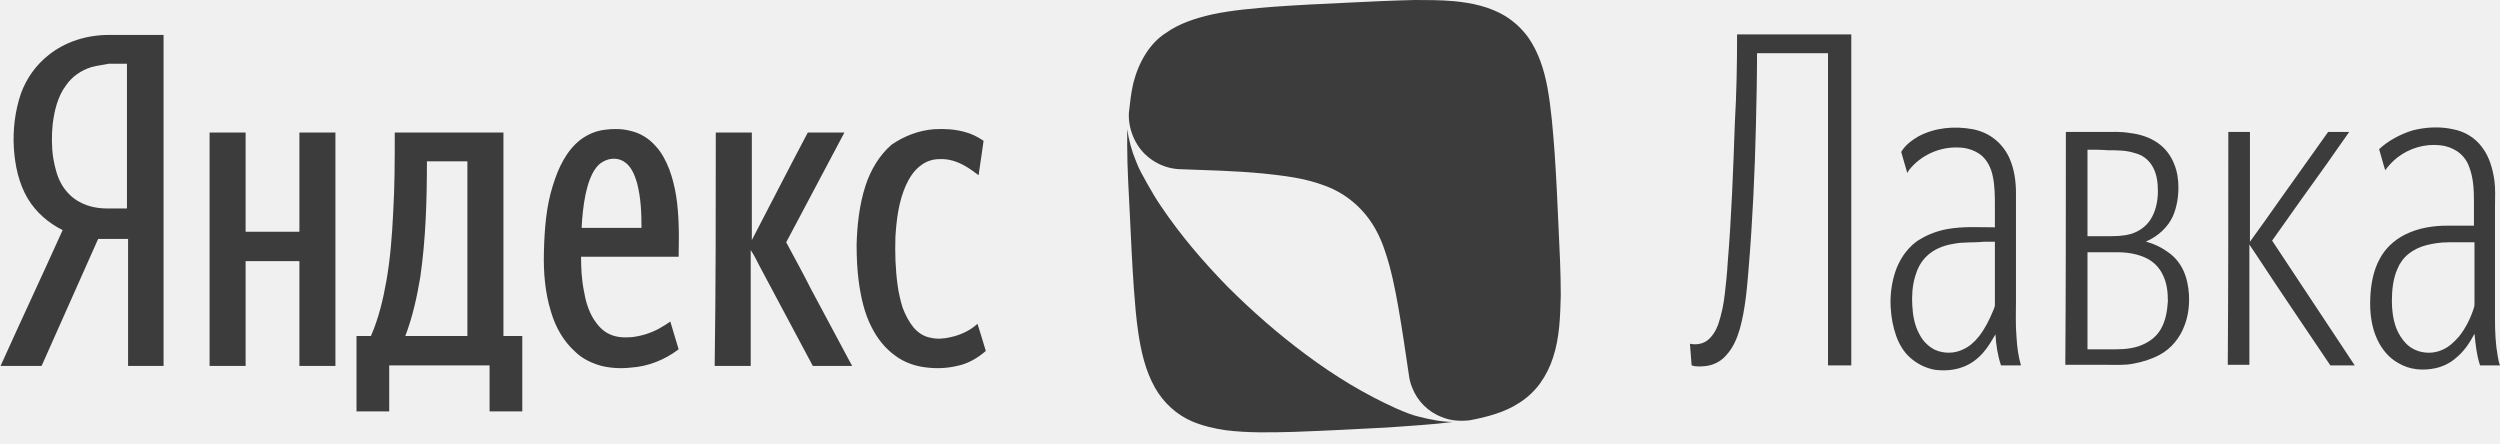
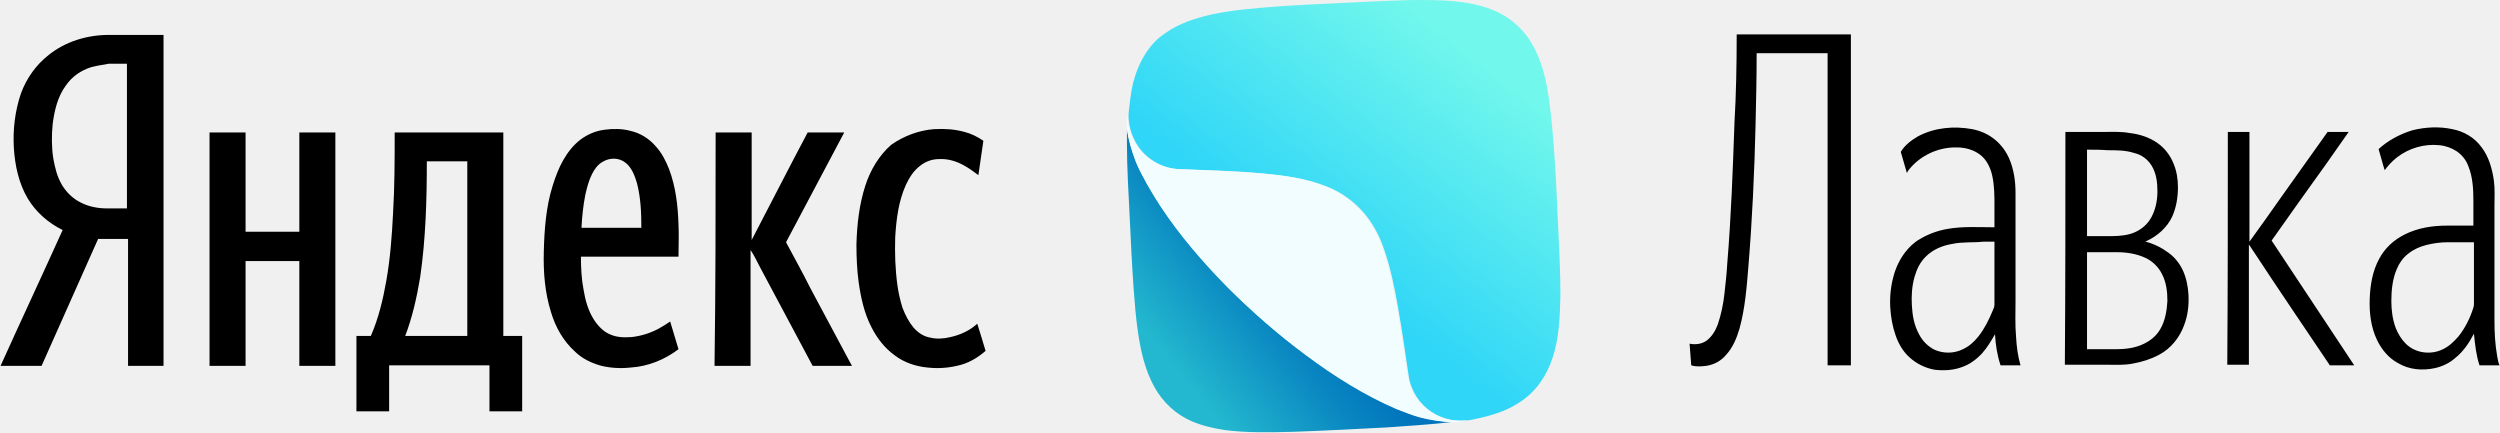
- <svg xmlns="http://www.w3.org/2000/svg" width="186" height="33" viewBox="0 0 186 33" fill="none">
-   <g opacity="0.75">
-     <g clip-path="url(#clip0_2404_2183)">
-       <path fill-rule="evenodd" clip-rule="evenodd" d="M100.116 0.206C101.807 0.124 103.499 0.041 105.231 0C106.18 0 107.17 0 108.119 0.083C109.48 0.206 110.841 0.495 111.996 1.196C112.656 1.609 113.234 2.145 113.687 2.764C114.471 3.878 114.884 5.198 115.131 6.518C115.42 8.126 115.544 9.776 115.668 11.427C115.791 13.242 115.874 15.057 115.956 16.913C116.039 18.604 116.121 20.295 116.121 21.987C116.08 23.554 116.039 25.122 115.544 26.607C115.337 27.267 115.007 27.927 114.595 28.504C114.182 29.082 113.646 29.577 113.069 29.948C111.955 30.691 110.635 31.021 109.356 31.268C108.655 31.351 107.912 31.309 107.252 31.021C106.262 30.649 105.437 29.824 105.066 28.834C104.942 28.546 104.86 28.216 104.819 27.886C104.571 26.194 104.324 24.503 104.035 22.853C103.787 21.45 103.499 20.007 103.045 18.687C102.673 17.532 102.096 16.459 101.271 15.593C100.487 14.768 99.538 14.149 98.466 13.778C97.022 13.242 95.537 13.076 94.011 12.912C91.907 12.705 89.762 12.664 87.658 12.582C86.462 12.499 85.307 11.839 84.647 10.808C84.193 10.107 83.946 9.24 83.987 8.415C84.069 7.673 84.152 6.889 84.317 6.188C84.523 5.404 84.812 4.661 85.266 3.96C85.637 3.383 86.132 2.846 86.709 2.475C87.741 1.733 88.937 1.361 90.174 1.073C91.742 0.743 93.31 0.619 94.877 0.495C96.568 0.371 98.342 0.289 100.116 0.206Z" fill="black" />
-       <path fill-rule="evenodd" clip-rule="evenodd" d="M3.63 4.084C4.867 3.094 6.476 2.599 8.085 2.599C9.446 2.599 10.807 2.599 12.169 2.599C12.169 10.808 12.169 19.017 12.169 27.226C11.303 27.226 10.395 27.226 9.529 27.226C9.529 24.091 9.529 20.914 9.529 17.779C8.786 17.779 8.044 17.779 7.301 17.779C5.899 20.914 4.496 24.091 3.094 27.226C2.062 27.226 1.031 27.226 0.041 27.226C1.567 23.843 3.135 20.502 4.661 17.119C3.589 16.583 2.681 15.799 2.062 14.768C1.402 13.654 1.114 12.334 1.031 11.014C0.949 9.653 1.114 8.25 1.567 6.93C1.98 5.816 2.681 4.826 3.63 4.084ZM6.806 4.991C6.022 5.239 5.362 5.693 4.909 6.353C4.29 7.178 4.042 8.25 3.919 9.24C3.836 10.065 3.836 10.931 3.96 11.757C4.084 12.458 4.249 13.159 4.62 13.778C4.95 14.314 5.404 14.768 5.981 15.057C6.6 15.387 7.301 15.51 8.002 15.51C8.497 15.51 8.951 15.51 9.446 15.51C9.446 11.922 9.446 8.333 9.446 4.744C8.992 4.744 8.539 4.744 8.085 4.744C7.714 4.826 7.26 4.868 6.806 4.991ZM129.239 2.558C132.085 2.558 134.89 2.558 137.736 2.558C137.736 10.065 137.736 17.532 137.736 25.039C137.736 25.741 137.736 26.483 137.736 27.184C137.159 27.184 136.581 27.184 136.004 27.184C136.004 19.429 136.004 11.715 136.004 3.96C134.23 3.96 132.456 3.96 130.724 3.96C130.724 5.734 130.682 7.549 130.641 9.323C130.559 12.829 130.394 16.377 130.105 19.883C129.981 21.409 129.857 22.977 129.445 24.462C129.239 25.163 128.95 25.864 128.455 26.401C128.084 26.854 127.547 27.143 126.97 27.226C126.599 27.267 126.227 27.308 125.856 27.184C125.815 26.648 125.774 26.112 125.732 25.576C126.145 25.658 126.599 25.617 126.97 25.369C127.382 25.081 127.671 24.586 127.836 24.132C128.084 23.389 128.249 22.605 128.331 21.822C128.414 21.079 128.496 20.337 128.537 19.594C128.826 16.129 128.95 12.623 129.074 9.117C129.197 7.013 129.239 4.785 129.239 2.558ZM142.728 10.148C143.965 9.488 145.409 9.364 146.77 9.612C147.389 9.735 147.966 9.983 148.462 10.395C148.915 10.767 149.287 11.261 149.534 11.839C149.864 12.623 149.988 13.489 149.988 14.355C149.988 16.995 149.988 19.677 149.988 22.317C149.988 23.224 149.947 24.173 150.029 25.081C150.07 25.782 150.153 26.483 150.359 27.184C149.864 27.184 149.369 27.184 148.874 27.184C148.627 26.442 148.503 25.658 148.462 24.874C148.173 25.369 147.884 25.864 147.513 26.277C147.1 26.731 146.605 27.102 146.028 27.308C145.368 27.556 144.666 27.597 143.965 27.514C143.264 27.391 142.604 27.061 142.068 26.566C141.614 26.153 141.284 25.576 141.078 24.998C140.83 24.297 140.706 23.596 140.665 22.853C140.624 22.069 140.706 21.285 140.913 20.543C141.078 19.924 141.366 19.305 141.779 18.769C142.068 18.398 142.439 18.027 142.893 17.779C143.511 17.408 144.213 17.16 144.914 17.037C146.069 16.83 147.265 16.913 148.42 16.913C148.42 16.377 148.42 15.882 148.42 15.345C148.42 14.603 148.42 13.819 148.255 13.077C148.132 12.499 147.843 11.88 147.348 11.509C146.853 11.138 146.234 10.973 145.656 10.973C144.378 10.931 143.099 11.468 142.233 12.417C142.109 12.54 141.985 12.705 141.903 12.87C141.738 12.334 141.614 11.839 141.449 11.303C141.738 10.808 142.233 10.437 142.728 10.148ZM145.285 18.15C144.543 18.274 143.841 18.563 143.305 19.099C142.893 19.512 142.645 20.007 142.48 20.584C142.274 21.285 142.233 22.028 142.274 22.729C142.315 23.472 142.439 24.214 142.81 24.874C143.058 25.369 143.47 25.782 143.965 26.029C144.625 26.318 145.409 26.318 146.069 25.988C146.523 25.782 146.894 25.452 147.224 25.039C147.678 24.462 148.008 23.802 148.296 23.101C148.338 22.977 148.42 22.853 148.42 22.688C148.42 21.12 148.42 19.553 148.42 17.985C148.131 17.985 147.884 17.985 147.595 17.985C146.811 18.068 146.069 17.985 145.285 18.15ZM179.523 9.694C180.513 9.447 181.545 9.405 182.493 9.612C183.36 9.777 184.143 10.23 184.68 10.973C185.216 11.674 185.464 12.582 185.587 13.448C185.67 14.067 185.628 14.727 185.628 15.345C185.628 18.15 185.628 20.956 185.628 23.802C185.628 24.709 185.67 25.617 185.835 26.524C185.876 26.772 185.917 26.978 186 27.184C185.505 27.184 185.01 27.184 184.515 27.184C184.267 26.442 184.185 25.658 184.102 24.833C183.731 25.534 183.318 26.153 182.7 26.648C182.287 27.019 181.751 27.267 181.215 27.391C180.266 27.597 179.276 27.514 178.451 27.019C177.75 26.648 177.213 25.988 176.883 25.287C176.43 24.338 176.306 23.265 176.347 22.193C176.388 21.203 176.553 20.172 177.048 19.264C177.461 18.48 178.121 17.862 178.946 17.449C179.936 16.954 181.008 16.789 182.122 16.789C182.782 16.789 183.442 16.789 184.061 16.789C184.061 16.17 184.061 15.593 184.061 14.974C184.061 14.108 184.02 13.2 183.69 12.375C183.525 11.922 183.236 11.55 182.823 11.261C182.452 11.014 181.998 10.849 181.545 10.808C180.431 10.684 179.276 11.014 178.368 11.715C177.997 12.004 177.708 12.334 177.461 12.664C177.296 12.169 177.172 11.633 177.007 11.097C177.667 10.478 178.575 9.983 179.523 9.694ZM180.555 18.233C180.06 18.357 179.606 18.563 179.193 18.893C178.822 19.182 178.533 19.594 178.368 20.007C178.038 20.749 177.956 21.616 177.956 22.399C177.956 23.059 178.038 23.761 178.286 24.421C178.451 24.833 178.698 25.246 179.028 25.576C179.73 26.277 180.885 26.442 181.792 25.988C182.246 25.782 182.617 25.411 182.947 25.039C183.442 24.421 183.813 23.678 184.061 22.894C184.102 22.77 184.102 22.688 184.102 22.564C184.102 21.038 184.102 19.553 184.102 18.027C183.442 18.027 182.823 18.027 182.163 18.027C181.586 18.027 181.05 18.109 180.555 18.233ZM45.004 9.653C45.623 9.57 46.283 9.57 46.902 9.735C47.645 9.9 48.304 10.313 48.8 10.89C49.253 11.385 49.542 11.963 49.789 12.582C50.285 13.902 50.45 15.304 50.491 16.707C50.532 17.49 50.491 18.315 50.491 19.099C48.057 19.099 45.664 19.099 43.231 19.099C43.231 19.924 43.272 20.791 43.437 21.616C43.561 22.358 43.767 23.101 44.179 23.761C44.468 24.214 44.881 24.668 45.376 24.874C45.912 25.122 46.489 25.122 47.026 25.081C47.727 24.998 48.387 24.792 49.006 24.462C49.294 24.297 49.583 24.132 49.872 23.925C50.078 24.627 50.285 25.287 50.491 25.988C49.459 26.772 48.222 27.267 46.943 27.349C46.201 27.432 45.458 27.391 44.757 27.226C44.014 27.019 43.313 26.689 42.777 26.153C41.911 25.369 41.333 24.338 41.003 23.224C40.549 21.78 40.426 20.254 40.467 18.728C40.508 17.078 40.632 15.387 41.127 13.819C41.333 13.159 41.581 12.499 41.911 11.922C42.241 11.344 42.653 10.808 43.189 10.395C43.684 10.024 44.303 9.735 45.004 9.653ZM44.839 12.045C44.468 12.252 44.221 12.623 44.056 12.953C43.808 13.448 43.684 13.943 43.561 14.479C43.396 15.304 43.313 16.129 43.272 16.954C44.757 16.954 46.242 16.954 47.727 16.954C47.727 15.84 47.686 14.727 47.397 13.613C47.232 13.077 47.026 12.499 46.572 12.128C46.077 11.715 45.376 11.715 44.839 12.045ZM69.507 9.612C70.291 9.57 71.034 9.612 71.776 9.818C72.271 9.942 72.766 10.189 73.179 10.478C73.055 11.344 72.931 12.169 72.808 13.035C72.478 12.788 72.147 12.54 71.776 12.334C71.199 12.004 70.539 11.798 69.879 11.839C69.384 11.839 68.889 12.004 68.476 12.334C67.981 12.705 67.651 13.242 67.404 13.778C66.867 14.974 66.702 16.294 66.62 17.614C66.579 18.852 66.62 20.048 66.785 21.244C66.867 21.822 66.991 22.358 67.156 22.894C67.362 23.43 67.61 23.925 67.981 24.379C68.311 24.751 68.724 25.039 69.219 25.122C69.714 25.246 70.25 25.204 70.745 25.081C71.487 24.916 72.189 24.586 72.725 24.091C72.931 24.751 73.138 25.411 73.344 26.112C72.725 26.648 72.024 27.061 71.199 27.226C70.497 27.391 69.755 27.432 69.012 27.349C68.146 27.267 67.28 26.978 66.579 26.442C65.836 25.906 65.259 25.163 64.846 24.338C64.31 23.307 64.062 22.152 63.897 20.997C63.773 20.089 63.732 19.14 63.732 18.192C63.773 16.707 63.939 15.222 64.392 13.819C64.764 12.664 65.424 11.55 66.331 10.767C67.28 10.107 68.394 9.694 69.507 9.612ZM15.593 9.859C16.5 9.859 17.366 9.859 18.274 9.859C18.274 12.334 18.274 14.768 18.274 17.243C19.594 17.243 20.955 17.243 22.275 17.243C22.275 15.593 22.275 13.943 22.275 12.252C22.275 11.468 22.275 10.643 22.275 9.859C23.183 9.859 24.049 9.859 24.956 9.859C24.956 15.634 24.956 21.409 24.956 27.226C24.049 27.226 23.183 27.226 22.275 27.226C22.275 24.627 22.275 22.028 22.275 19.429C20.955 19.429 19.594 19.429 18.274 19.429C18.274 22.028 18.274 24.627 18.274 27.226C17.366 27.226 16.459 27.226 15.593 27.226C15.593 21.409 15.593 15.634 15.593 9.859ZM29.37 9.859C32.052 9.859 34.774 9.859 37.456 9.859C37.456 14.892 37.456 19.965 37.456 24.998C37.909 24.998 38.363 24.998 38.858 24.998C38.858 26.854 38.858 28.752 38.858 30.608C38.033 30.608 37.249 30.608 36.424 30.608C36.424 29.618 36.424 28.628 36.424 27.597C36.424 27.473 36.424 27.308 36.424 27.184C33.949 27.184 31.433 27.184 28.958 27.184C28.958 28.298 28.958 29.453 28.958 30.608C28.133 30.608 27.349 30.608 26.524 30.608C26.524 28.752 26.524 26.854 26.524 24.998C26.895 24.998 27.225 24.998 27.597 24.998C28.174 23.678 28.504 22.276 28.752 20.873C29.04 19.223 29.164 17.573 29.247 15.923C29.37 13.902 29.37 11.88 29.37 9.859ZM31.763 12.004C31.763 14.892 31.68 17.779 31.268 20.625C31.02 22.11 30.69 23.596 30.154 24.998C31.68 24.998 33.248 24.998 34.774 24.998C34.774 20.667 34.774 16.335 34.774 12.004C33.784 12.004 32.753 12.004 31.763 12.004ZM53.255 9.859C54.162 9.859 55.028 9.859 55.936 9.859C55.936 10.643 55.936 11.385 55.936 12.169C55.936 14.067 55.936 15.964 55.936 17.862C57.338 15.18 58.7 12.499 60.102 9.859C61.01 9.859 61.917 9.859 62.825 9.859C61.381 12.582 59.937 15.304 58.493 18.027C59.112 19.182 59.731 20.296 60.309 21.451C61.257 23.224 62.206 24.998 63.155 26.772C63.237 26.937 63.32 27.061 63.402 27.226C62.412 27.226 61.464 27.226 60.474 27.226C59.154 24.751 57.833 22.276 56.513 19.8C56.307 19.388 56.101 18.975 55.853 18.604C55.853 21.492 55.853 24.379 55.853 27.226C54.946 27.226 54.038 27.226 53.172 27.226C53.255 21.409 53.255 15.634 53.255 9.859ZM153.7 9.818C154.608 9.818 155.557 9.818 156.464 9.818C157.124 9.818 157.825 9.777 158.485 9.9C159.228 9.983 159.97 10.23 160.548 10.643C161.084 11.014 161.497 11.55 161.744 12.169C161.992 12.747 162.074 13.365 162.074 13.943C162.074 14.685 161.951 15.428 161.662 16.088C161.291 16.913 160.548 17.573 159.723 17.944C159.682 17.944 159.64 17.985 159.682 17.985C160.3 18.15 160.878 18.439 161.373 18.81C161.827 19.14 162.198 19.594 162.446 20.131C162.693 20.667 162.817 21.285 162.858 21.904C162.899 22.688 162.817 23.472 162.528 24.214C162.198 25.122 161.538 25.947 160.672 26.401C160.053 26.731 159.393 26.937 158.692 27.061C158.073 27.184 157.413 27.143 156.753 27.143C155.722 27.143 154.69 27.143 153.659 27.143C153.7 21.409 153.7 15.634 153.7 9.818ZM155.309 11.138C155.309 13.283 155.309 15.428 155.309 17.573C155.804 17.573 156.299 17.573 156.753 17.573C157.372 17.573 157.949 17.573 158.527 17.408C159.104 17.243 159.64 16.872 159.97 16.377C160.383 15.758 160.548 14.974 160.548 14.232C160.548 13.572 160.465 12.87 160.094 12.293C159.805 11.839 159.352 11.509 158.815 11.385C158.197 11.179 157.495 11.179 156.835 11.179C156.34 11.138 155.804 11.138 155.309 11.138ZM155.309 18.769C155.309 21.162 155.309 23.554 155.309 25.988C156.01 25.988 156.753 25.988 157.454 25.988C158.155 25.988 158.898 25.906 159.558 25.576C160.053 25.328 160.465 24.998 160.754 24.503C161.126 23.884 161.249 23.101 161.291 22.399C161.291 21.698 161.208 20.997 160.878 20.378C160.63 19.883 160.218 19.471 159.723 19.223C159.063 18.893 158.279 18.769 157.578 18.769C156.835 18.769 156.052 18.769 155.309 18.769ZM165.787 9.818C166.323 9.818 166.859 9.818 167.396 9.818C167.396 11.22 167.396 12.582 167.396 13.984C167.396 15.304 167.396 16.665 167.396 17.985C168.179 16.913 168.963 15.799 169.747 14.685C170.902 13.077 172.057 11.427 173.212 9.818C173.748 9.818 174.285 9.818 174.78 9.818C174.243 10.601 173.666 11.385 173.13 12.169C171.768 14.067 170.407 15.964 169.046 17.903C171.108 20.997 173.13 24.091 175.192 27.184C174.573 27.184 173.996 27.184 173.377 27.184C171.521 24.421 169.664 21.698 167.849 18.934C167.684 18.687 167.519 18.439 167.354 18.192C167.354 21.162 167.354 24.173 167.354 27.143C166.818 27.143 166.282 27.143 165.746 27.143C165.787 21.409 165.787 15.634 165.787 9.818Z" fill="black" />
-       <path fill-rule="evenodd" clip-rule="evenodd" d="M83.863 9.611C83.987 10.436 84.193 11.22 84.523 12.004C84.73 12.581 85.06 13.118 85.348 13.654C85.678 14.231 86.008 14.809 86.38 15.345C87.823 17.49 89.515 19.47 91.33 21.327C93.145 23.142 95.125 24.874 97.187 26.4C99.291 27.968 101.519 29.329 103.911 30.402C104.489 30.649 105.066 30.897 105.644 31.02C106.469 31.227 107.294 31.392 108.119 31.392C106.51 31.598 104.86 31.68 103.251 31.804C100.9 31.928 98.549 32.052 96.197 32.134C94.547 32.175 92.856 32.217 91.206 32.011C90.34 31.887 89.473 31.68 88.69 31.351C87.535 30.855 86.545 29.948 85.926 28.834C85.225 27.597 84.895 26.153 84.688 24.75C84.523 23.637 84.441 22.564 84.358 21.45C84.234 19.677 84.152 17.944 84.07 16.17C83.987 14.355 83.863 12.581 83.863 10.766C83.863 10.436 83.863 10.024 83.863 9.611Z" fill="black" />
-     </g>
-   </g>
+ <svg xmlns="http://www.w3.org/2000/svg" width="451" height="78" viewBox="0 0 451 78" fill="none">
+   <path fill-rule="evenodd" clip-rule="evenodd" d="M242.699 0.5C246.799 0.3 250.899 0.1 255.099 0C257.399 0 259.799 0 262.099 0.2C265.399 0.5 268.699 1.2 271.499 2.9C273.099 3.9 274.499 5.2 275.599 6.7C277.499 9.4 278.499 12.6 279.099 15.8C279.799 19.7 280.099 23.7 280.399 27.7C280.699 32.1 280.899 36.5 281.099 41C281.299 45.1 281.499 49.2 281.499 53.3C281.399 57.1 281.299 60.9 280.099 64.5C279.599 66.1 278.799 67.7 277.799 69.1C276.799 70.5 275.499 71.7 274.099 72.6C271.399 74.4 268.199 75.2 265.099 75.8C263.399 76 261.599 75.9 259.999 75.2C257.599 74.3 255.599 72.3 254.699 69.9C254.399 69.2 254.199 68.4 254.099 67.6C253.499 63.5 252.899 59.4 252.199 55.4C251.599 52 250.899 48.5 249.799 45.3C248.899 42.5 247.499 39.9 245.499 37.8C243.599 35.8 241.299 34.3 238.699 33.4C235.199 32.1 231.599 31.7 227.899 31.3C222.799 30.8 217.599 30.7 212.499 30.5C209.599 30.3 206.799 28.7 205.199 26.2C204.099 24.5 203.499 22.4 203.599 20.4C203.799 18.6 203.999 16.7 204.399 15C204.899 13.1 205.599 11.3 206.699 9.6C207.599 8.2 208.799 6.9 210.199 6C212.699 4.2 215.599 3.3 218.599 2.6C222.399 1.8 226.199 1.5 229.999 1.2C234.099 0.9 238.399 0.7 242.699 0.5Z" fill="url(#paint0_linear_2343_1203)" />
+   <path fill-rule="evenodd" clip-rule="evenodd" d="M8.8 9.9C11.8 7.5 15.7 6.3 19.6 6.3C22.9 6.3 26.2 6.3 29.5 6.3C29.5 26.2 29.5 46.1 29.5 66C27.4 66 25.2 66 23.1 66C23.1 58.4 23.1 50.7 23.1 43.1C21.3 43.1 19.5 43.1 17.7 43.1C14.3 50.7 10.9 58.4 7.5 66C5 66 2.5 66 0.1 66C3.8 57.8 7.6 49.7 11.3 41.5C8.7 40.2 6.5 38.3 5 35.8C3.4 33.1 2.7 29.9 2.5 26.7C2.3 23.4 2.7 20 3.8 16.8C4.8 14.1 6.5 11.7 8.8 9.9ZM16.5 12.1C14.6 12.7 13 13.8 11.9 15.4C10.4 17.4 9.8 20 9.5 22.4C9.3 24.4 9.3 26.5 9.6 28.5C9.9 30.2 10.3 31.9 11.2 33.4C12 34.7 13.1 35.8 14.5 36.5C16 37.3 17.7 37.6 19.4 37.6C20.6 37.6 21.7 37.6 22.9 37.6C22.9 28.9 22.9 20.2 22.9 11.5C21.8 11.5 20.7 11.5 19.6 11.5C18.7 11.7 17.6 11.8 16.5 12.1ZM313.3 6.2C320.2 6.2 327 6.2 333.9 6.2C333.9 24.4 333.9 42.5 333.9 60.7C333.9 62.4 333.9 64.2 333.9 65.9C332.5 65.9 331.1 65.9 329.7 65.9C329.7 47.1 329.7 28.4 329.7 9.6C325.4 9.6 321.1 9.6 316.9 9.6C316.9 13.9 316.8 18.3 316.7 22.6C316.5 31.1 316.1 39.7 315.4 48.2C315.1 51.9 314.8 55.7 313.8 59.3C313.3 61 312.6 62.7 311.4 64C310.5 65.1 309.2 65.8 307.8 66C306.9 66.1 306 66.2 305.1 65.9C305 64.6 304.9 63.3 304.8 62C305.8 62.2 306.9 62.1 307.8 61.5C308.8 60.8 309.5 59.6 309.9 58.5C310.5 56.7 310.9 54.8 311.1 52.9C311.3 51.1 311.5 49.3 311.6 47.5C312.3 39.1 312.6 30.6 312.9 22.1C313.2 17 313.3 11.6 313.3 6.2ZM346 24.6C349 23 352.5 22.7 355.8 23.3C357.3 23.6 358.7 24.2 359.9 25.2C361 26.1 361.9 27.3 362.5 28.7C363.3 30.6 363.6 32.7 363.6 34.8C363.6 41.2 363.6 47.7 363.6 54.1C363.6 56.3 363.5 58.6 363.7 60.8C363.8 62.5 364 64.2 364.5 65.9C363.3 65.9 362.1 65.9 360.9 65.9C360.3 64.1 360 62.2 359.9 60.3C359.2 61.5 358.5 62.7 357.6 63.7C356.6 64.8 355.4 65.7 354 66.2C352.4 66.8 350.7 66.9 349 66.7C347.3 66.4 345.7 65.6 344.4 64.4C343.3 63.4 342.5 62 342 60.6C341.4 58.9 341.1 57.2 341 55.4C340.9 53.5 341.1 51.6 341.6 49.8C342 48.3 342.7 46.8 343.7 45.5C344.4 44.6 345.3 43.7 346.4 43.1C347.9 42.2 349.6 41.6 351.3 41.3C354.1 40.8 357 41 359.8 41C359.8 39.7 359.8 38.5 359.8 37.2C359.8 35.4 359.8 33.5 359.4 31.7C359.1 30.3 358.4 28.8 357.2 27.9C356 27 354.5 26.6 353.1 26.6C350 26.5 346.9 27.8 344.8 30.1C344.5 30.4 344.2 30.8 344 31.2C343.6 29.9 343.3 28.7 342.9 27.4C343.6 26.2 344.8 25.3 346 24.6ZM352.2 44C350.4 44.3 348.7 45 347.4 46.3C346.4 47.3 345.8 48.5 345.4 49.9C344.9 51.6 344.8 53.4 344.9 55.1C345 56.9 345.3 58.7 346.2 60.3C346.8 61.5 347.8 62.5 349 63.1C350.6 63.8 352.5 63.8 354.1 63C355.2 62.5 356.1 61.7 356.9 60.7C358 59.3 358.8 57.7 359.5 56C359.6 55.7 359.8 55.4 359.8 55C359.8 51.2 359.8 47.4 359.8 43.6C359.1 43.6 358.5 43.6 357.8 43.6C355.9 43.8 354.1 43.6 352.2 44ZM435.2 23.5C437.6 22.9 440.1 22.8 442.4 23.3C444.5 23.7 446.4 24.8 447.7 26.6C449 28.3 449.6 30.5 449.9 32.6C450.1 34.1 450 35.7 450 37.2C450 44 450 50.8 450 57.7C450 59.9 450.1 62.1 450.5 64.3C450.6 64.9 450.7 65.4 450.9 65.9C449.7 65.9 448.5 65.9 447.3 65.9C446.7 64.1 446.5 62.2 446.3 60.2C445.4 61.9 444.4 63.4 442.9 64.6C441.9 65.5 440.6 66.1 439.3 66.4C437 66.9 434.6 66.7 432.6 65.5C430.9 64.6 429.6 63 428.8 61.3C427.7 59 427.4 56.4 427.5 53.8C427.6 51.4 428 48.9 429.2 46.7C430.2 44.8 431.8 43.3 433.8 42.3C436.2 41.1 438.8 40.7 441.5 40.7C443.1 40.7 444.7 40.7 446.2 40.7C446.2 39.2 446.2 37.8 446.2 36.3C446.2 34.2 446.1 32 445.3 30C444.9 28.9 444.2 28 443.2 27.3C442.3 26.7 441.2 26.3 440.1 26.2C437.4 25.9 434.6 26.7 432.4 28.4C431.5 29.1 430.8 29.9 430.2 30.7C429.8 29.5 429.5 28.2 429.1 26.9C430.7 25.4 432.9 24.2 435.2 23.5ZM437.7 44.2C436.5 44.5 435.4 45 434.4 45.8C433.5 46.5 432.8 47.5 432.4 48.5C431.6 50.3 431.4 52.4 431.4 54.3C431.4 55.9 431.6 57.6 432.2 59.2C432.6 60.2 433.2 61.2 434 62C435.7 63.7 438.5 64.1 440.7 63C441.8 62.5 442.7 61.6 443.5 60.7C444.7 59.2 445.6 57.4 446.2 55.5C446.3 55.2 446.3 55 446.3 54.7C446.3 51 446.3 47.4 446.3 43.7C444.7 43.7 443.2 43.7 441.6 43.7C440.2 43.7 438.9 43.9 437.7 44.2ZM109.1 23.4C110.6 23.2 112.2 23.2 113.7 23.6C115.5 24 117.1 25 118.3 26.4C119.4 27.6 120.1 29 120.7 30.5C121.9 33.7 122.3 37.1 122.4 40.5C122.5 42.4 122.4 44.4 122.4 46.3C116.5 46.3 110.7 46.3 104.8 46.3C104.8 48.3 104.9 50.4 105.3 52.4C105.6 54.2 106.1 56 107.1 57.6C107.8 58.7 108.8 59.8 110 60.3C111.3 60.9 112.7 60.9 114 60.8C115.7 60.6 117.3 60.1 118.8 59.3C119.5 58.9 120.2 58.5 120.9 58C121.4 59.7 121.9 61.3 122.4 63C119.9 64.9 116.9 66.1 113.8 66.3C112 66.5 110.2 66.4 108.5 66C106.7 65.5 105 64.7 103.7 63.4C101.6 61.5 100.2 59 99.4 56.3C98.3 52.8 98 49.1 98.1 45.4C98.2 41.4 98.5 37.3 99.7 33.5C100.2 31.9 100.8 30.3 101.6 28.9C102.4 27.5 103.4 26.2 104.7 25.2C105.9 24.3 107.4 23.6 109.1 23.4ZM108.7 29.2C107.8 29.7 107.2 30.6 106.8 31.4C106.2 32.6 105.9 33.8 105.6 35.1C105.2 37.1 105 39.1 104.9 41.1C108.5 41.1 112.1 41.1 115.7 41.1C115.7 38.4 115.6 35.7 114.9 33C114.5 31.7 114 30.3 112.9 29.4C111.7 28.4 110 28.4 108.7 29.2ZM168.5 23.3C170.4 23.2 172.2 23.3 174 23.8C175.2 24.1 176.4 24.7 177.4 25.4C177.1 27.5 176.8 29.5 176.5 31.6C175.7 31 174.9 30.4 174 29.9C172.6 29.1 171 28.6 169.4 28.7C168.2 28.7 167 29.1 166 29.9C164.8 30.8 164 32.1 163.4 33.4C162.1 36.3 161.7 39.5 161.5 42.7C161.4 45.7 161.5 48.6 161.9 51.5C162.1 52.9 162.4 54.2 162.8 55.5C163.3 56.8 163.9 58 164.8 59.1C165.6 60 166.6 60.7 167.8 60.9C169 61.2 170.3 61.1 171.5 60.8C173.3 60.4 175 59.6 176.3 58.4C176.8 60 177.3 61.6 177.8 63.3C176.3 64.6 174.6 65.6 172.6 66C170.9 66.4 169.1 66.5 167.3 66.3C165.2 66.1 163.1 65.4 161.4 64.1C159.6 62.8 158.2 61 157.2 59C155.9 56.5 155.3 53.7 154.9 50.9C154.6 48.7 154.5 46.4 154.5 44.1C154.6 40.5 155 36.9 156.1 33.5C157 30.7 158.6 28 160.8 26.1C163.1 24.5 165.8 23.5 168.5 23.3ZM37.8 23.9C40 23.9 42.1 23.9 44.3 23.9C44.3 29.9 44.3 35.8 44.3 41.8C47.5 41.8 50.8 41.8 54 41.8C54 37.8 54 33.8 54 29.7C54 27.8 54 25.8 54 23.9C56.2 23.9 58.3 23.9 60.5 23.9C60.5 37.9 60.5 51.9 60.5 66C58.3 66 56.2 66 54 66C54 59.7 54 53.4 54 47.1C50.8 47.1 47.5 47.1 44.3 47.1C44.3 53.4 44.3 59.7 44.3 66C42.1 66 39.9 66 37.8 66C37.8 51.9 37.8 37.9 37.8 23.9ZM71.2 23.9C77.7 23.9 84.3 23.9 90.8 23.9C90.8 36.1 90.8 48.4 90.8 60.6C91.9 60.6 93 60.6 94.2 60.6C94.2 65.1 94.2 69.7 94.2 74.2C92.2 74.2 90.3 74.2 88.3 74.2C88.3 71.8 88.3 69.4 88.3 66.9C88.3 66.6 88.3 66.2 88.3 65.9C82.3 65.9 76.2 65.9 70.2 65.9C70.2 68.6 70.2 71.4 70.2 74.2C68.2 74.2 66.3 74.2 64.3 74.2C64.3 69.7 64.3 65.1 64.3 60.6C65.2 60.6 66 60.6 66.9 60.6C68.3 57.4 69.1 54 69.7 50.6C70.4 46.6 70.7 42.6 70.9 38.6C71.2 33.7 71.2 28.8 71.2 23.9ZM77 29.1C77 36.1 76.8 43.1 75.8 50C75.2 53.6 74.4 57.2 73.1 60.6C76.8 60.6 80.6 60.6 84.3 60.6C84.3 50.1 84.3 39.6 84.3 29.1C81.9 29.1 79.4 29.1 77 29.1ZM129.1 23.9C131.3 23.9 133.4 23.9 135.6 23.9C135.6 25.8 135.6 27.6 135.6 29.5C135.6 34.1 135.6 38.7 135.6 43.3C139 36.8 142.3 30.3 145.7 23.9C147.9 23.9 150.1 23.9 152.3 23.9C148.8 30.5 145.3 37.1 141.8 43.7C143.3 46.5 144.8 49.2 146.2 52C148.5 56.3 150.8 60.6 153.1 64.9C153.3 65.3 153.5 65.6 153.7 66C151.3 66 149 66 146.6 66C143.4 60 140.2 54 137 48C136.5 47 136 46 135.4 45.1C135.4 52.1 135.4 59.1 135.4 66C133.2 66 131 66 128.9 66C129.1 51.9 129.1 37.9 129.1 23.9ZM372.6 23.8C374.8 23.8 377.1 23.8 379.3 23.8C380.9 23.8 382.6 23.7 384.2 24C386 24.2 387.8 24.8 389.2 25.8C390.5 26.7 391.5 28 392.1 29.5C392.7 30.9 392.9 32.4 392.9 33.8C392.9 35.6 392.6 37.4 391.9 39C391 41 389.2 42.6 387.2 43.5C387.1 43.5 387 43.6 387.1 43.6C388.6 44 390 44.7 391.2 45.6C392.3 46.4 393.2 47.5 393.8 48.8C394.4 50.1 394.7 51.6 394.8 53.1C394.9 55 394.7 56.9 394 58.7C393.2 60.9 391.6 62.9 389.5 64C388 64.8 386.4 65.3 384.7 65.6C383.2 65.9 381.6 65.8 380 65.8C377.5 65.8 375 65.8 372.5 65.8C372.6 51.9 372.6 37.9 372.6 23.8ZM376.5 27C376.5 32.2 376.5 37.4 376.5 42.6C377.7 42.6 378.9 42.6 380 42.6C381.5 42.6 382.9 42.6 384.3 42.2C385.7 41.8 387 40.9 387.8 39.7C388.8 38.2 389.2 36.3 389.2 34.5C389.2 32.9 389 31.2 388.1 29.8C387.4 28.7 386.3 27.9 385 27.6C383.5 27.1 381.8 27.1 380.2 27.1C379 27 377.7 27 376.5 27ZM376.5 45.5C376.5 51.3 376.5 57.1 376.5 63C378.2 63 380 63 381.7 63C383.4 63 385.2 62.8 386.8 62C388 61.4 389 60.6 389.7 59.4C390.6 57.9 390.9 56 391 54.3C391 52.6 390.8 50.9 390 49.4C389.4 48.2 388.4 47.2 387.2 46.6C385.6 45.8 383.7 45.5 382 45.5C380.2 45.5 378.3 45.5 376.5 45.5ZM401.9 23.8C403.2 23.8 404.5 23.8 405.8 23.8C405.8 27.2 405.8 30.5 405.8 33.9C405.8 37.1 405.8 40.4 405.8 43.6C407.7 41 409.6 38.3 411.5 35.6C414.3 31.7 417.1 27.7 419.9 23.8C421.2 23.8 422.5 23.8 423.7 23.8C422.4 25.7 421 27.6 419.7 29.5C416.4 34.1 413.1 38.7 409.8 43.4C414.8 50.9 419.7 58.4 424.7 65.9C423.2 65.9 421.8 65.9 420.3 65.9C415.8 59.2 411.3 52.6 406.9 45.9C406.5 45.3 406.1 44.7 405.7 44.1C405.7 51.3 405.7 58.6 405.7 65.8C404.4 65.8 403.1 65.8 401.8 65.8C401.9 51.9 401.9 37.9 401.9 23.8Z" fill="black" />
+   <path fill-rule="evenodd" clip-rule="evenodd" d="M203.299 23.3C203.599 25.3 204.099 27.2 204.899 29.1C205.399 30.5 206.199 31.8 206.899 33.1C207.699 34.5 208.499 35.9 209.399 37.2C212.899 42.4 216.999 47.2 221.399 51.7C225.799 56.1 230.599 60.3 235.599 64C240.699 67.8 246.099 71.1 251.899 73.7C253.299 74.3 254.699 74.9 256.099 75.2C258.099 75.7 260.099 76.1 262.099 76.1C258.199 76.6 254.199 76.8 250.299 77.1C244.599 77.4 238.899 77.7 233.199 77.9C229.199 78 225.099 78.1 221.099 77.6C218.999 77.3 216.899 76.8 214.999 76C212.199 74.8 209.799 72.6 208.299 69.9C206.599 66.9 205.799 63.4 205.299 60C204.899 57.3 204.699 54.7 204.499 52C204.199 47.7 203.999 43.5 203.799 39.2C203.599 34.8 203.299 30.5 203.299 26.1C203.299 25.3 203.299 24.3 203.299 23.3Z" fill="url(#paint1_linear_2343_1203)" />
+   <path fill-rule="evenodd" clip-rule="evenodd" d="M203.3 23.3C203.2 22.3 203.2 21.3 203.4 20.4C203.3 22.5 203.9 24.5 205 26.2C206.6 28.6 209.4 30.3 212.3 30.5C217.4 30.7 222.6 30.9 227.7 31.3C231.4 31.6 235 32.1 238.5 33.4C241.1 34.3 243.4 35.8 245.3 37.8C247.3 39.9 248.7 42.6 249.6 45.3C250.7 48.6 251.4 52 252 55.4C252.7 59.5 253.3 63.5 253.9 67.6C254 68.4 254.2 69.1 254.5 69.9C255.5 72.3 257.4 74.2 259.8 75.2C261.4 75.9 263.2 76 264.9 75.8C264 76 263 76.2 262.1 76.2C260.1 76.1 258 75.8 256.1 75.3C254.7 74.9 253.3 74.3 251.9 73.8C246.1 71.3 240.7 67.9 235.6 64.1C230.6 60.4 225.8 56.2 221.4 51.8C217 47.3 212.9 42.6 209.4 37.3C208.5 35.9 207.7 34.6 206.9 33.2C206.2 31.9 205.5 30.6 204.9 29.2C204.2 27.2 203.6 25.3 203.3 23.3Z" fill="#F1FDFF" />
  <defs>
-     <clipPath id="clip0_2404_2183">
-       <rect width="186" height="32.217" fill="white" />
-     </clipPath>
+     <linearGradient id="paint0_linear_2343_1203" x1="236.93" y1="46.104" x2="265.079" y2="9.723" gradientUnits="userSpaceOnUse">
+       <stop stop-color="#30D6F7" />
+       <stop offset="1" stop-color="#71F7EC" />
+     </linearGradient>
+     <linearGradient id="paint1_linear_2343_1203" x1="212.251" y1="66.532" x2="233.243" y2="49.379" gradientUnits="userSpaceOnUse">
+       <stop stop-color="#23B8CF" />
+       <stop offset="0.024" stop-color="#22B6CE" />
+       <stop offset="0.676" stop-color="#0986C1" />
+       <stop offset="1" stop-color="#0074BC" />
+     </linearGradient>
  </defs>
</svg>
